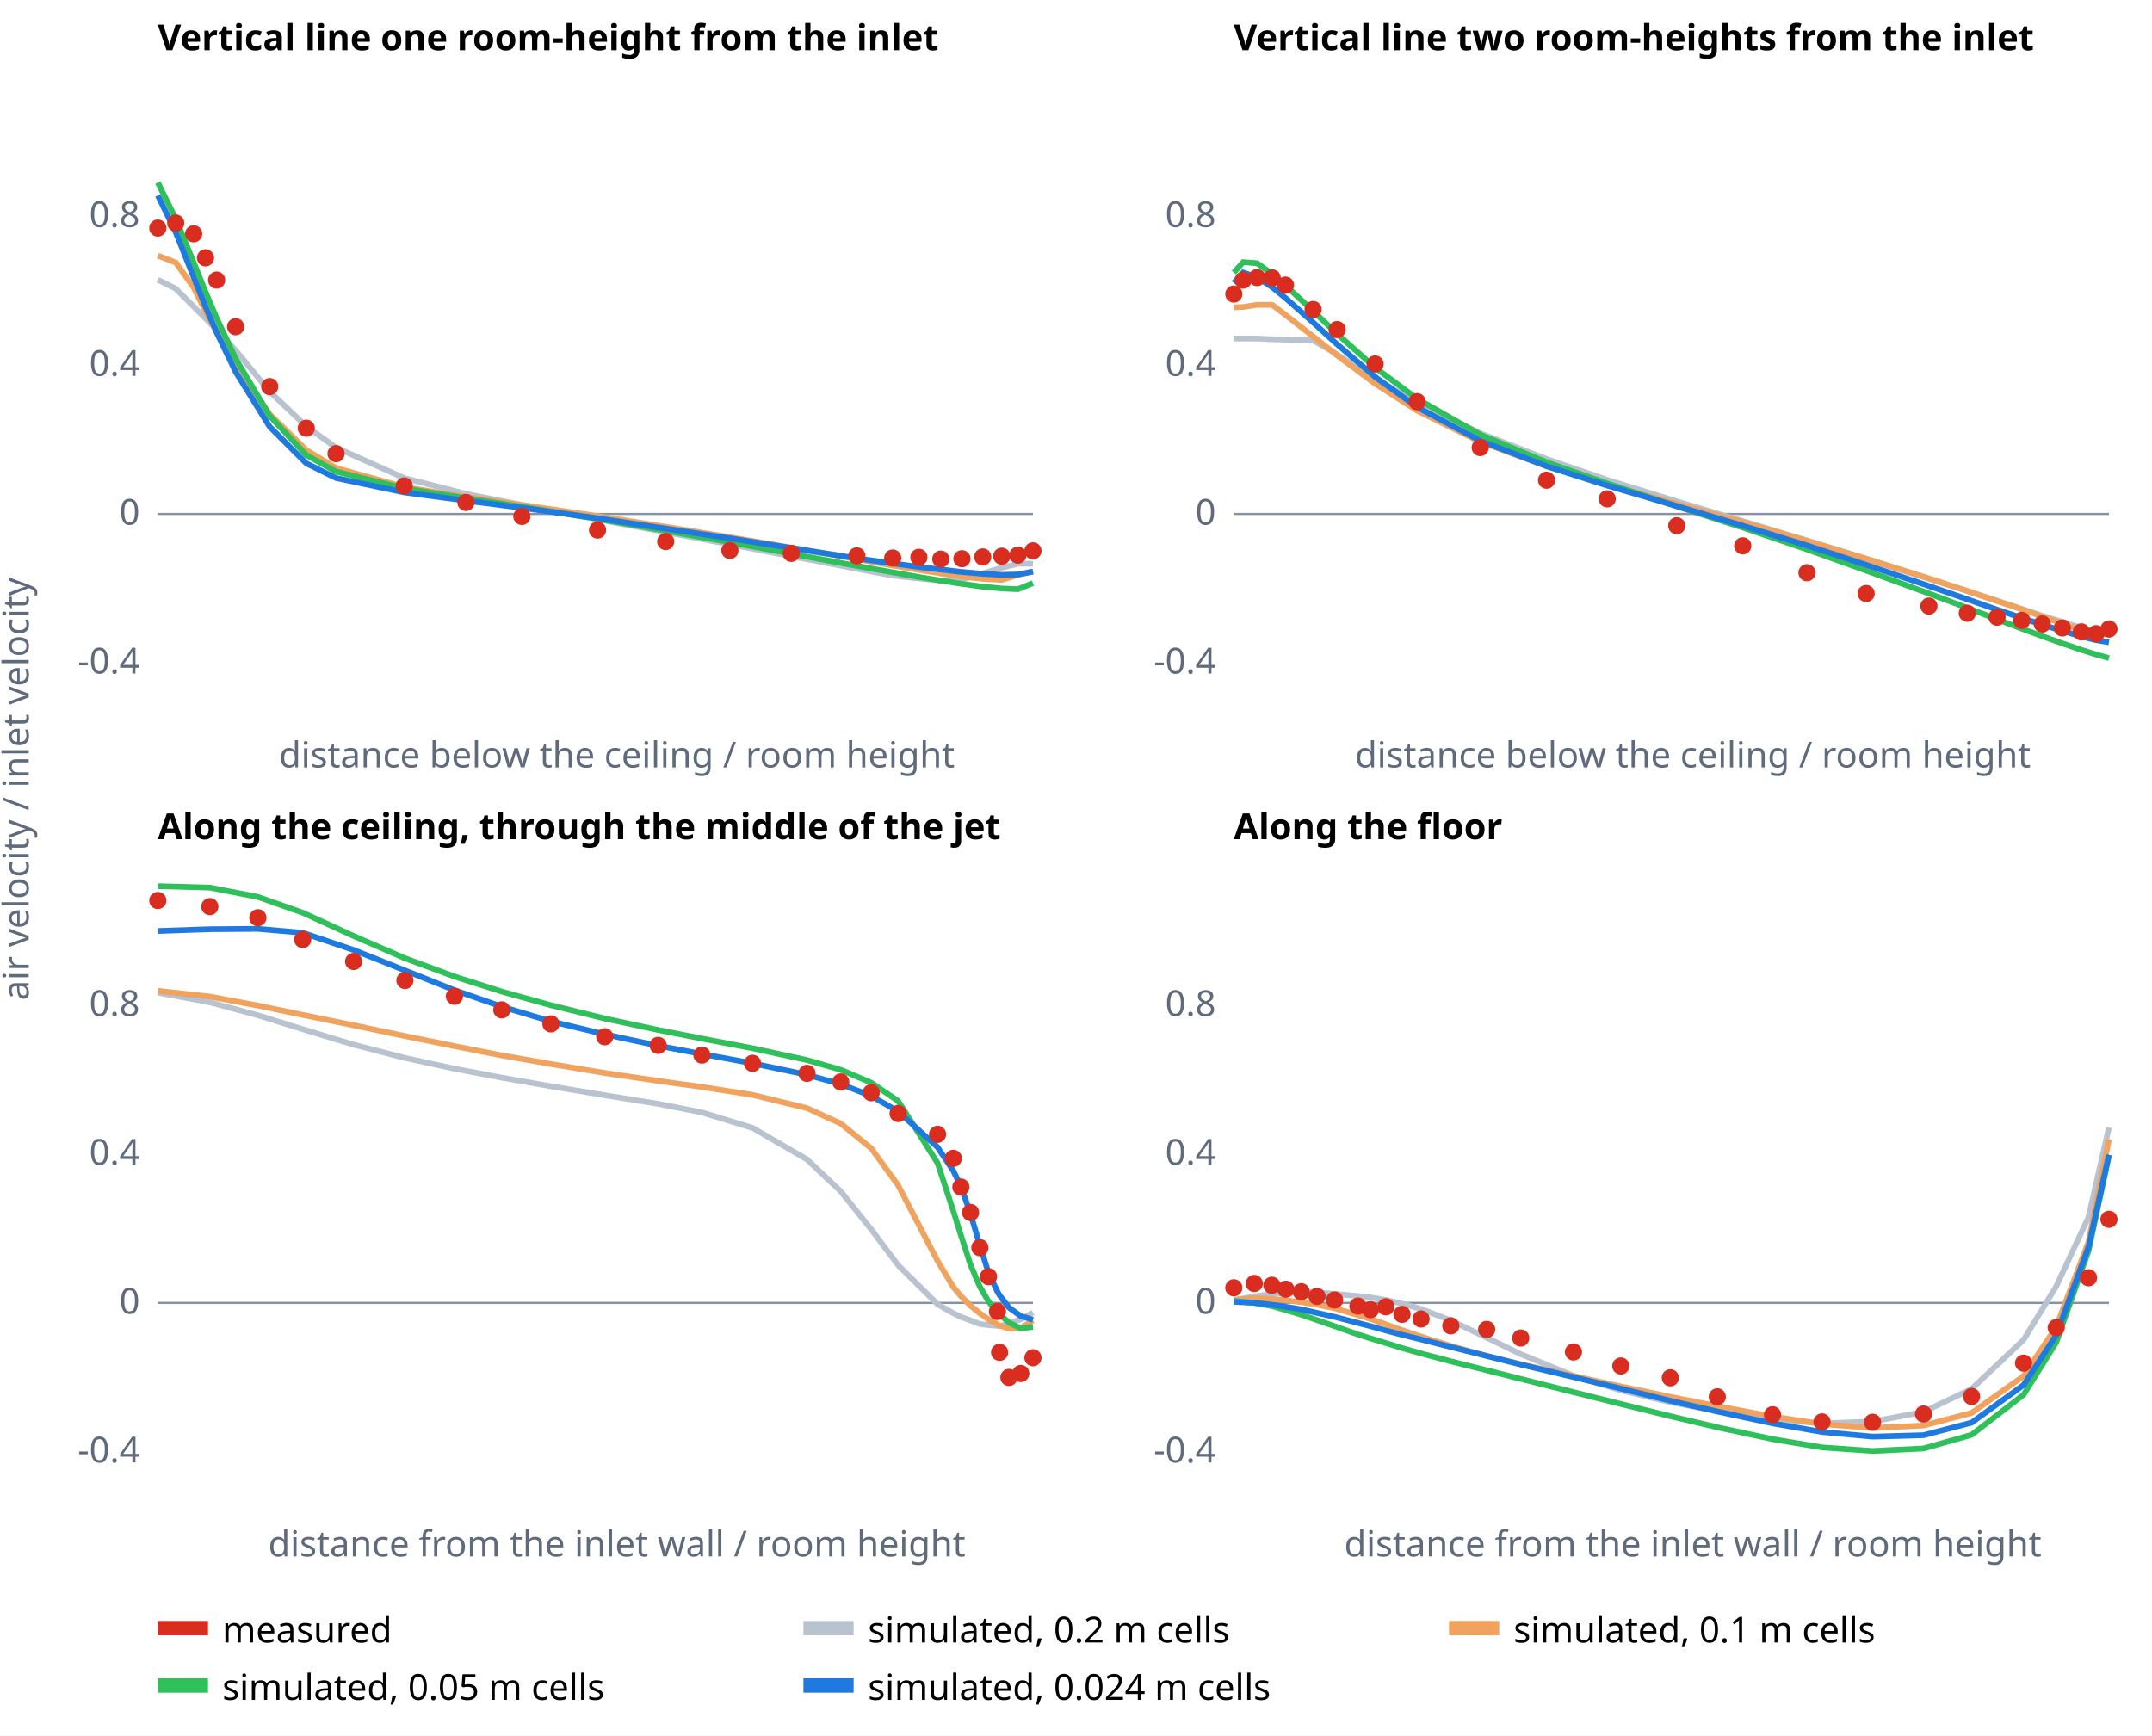
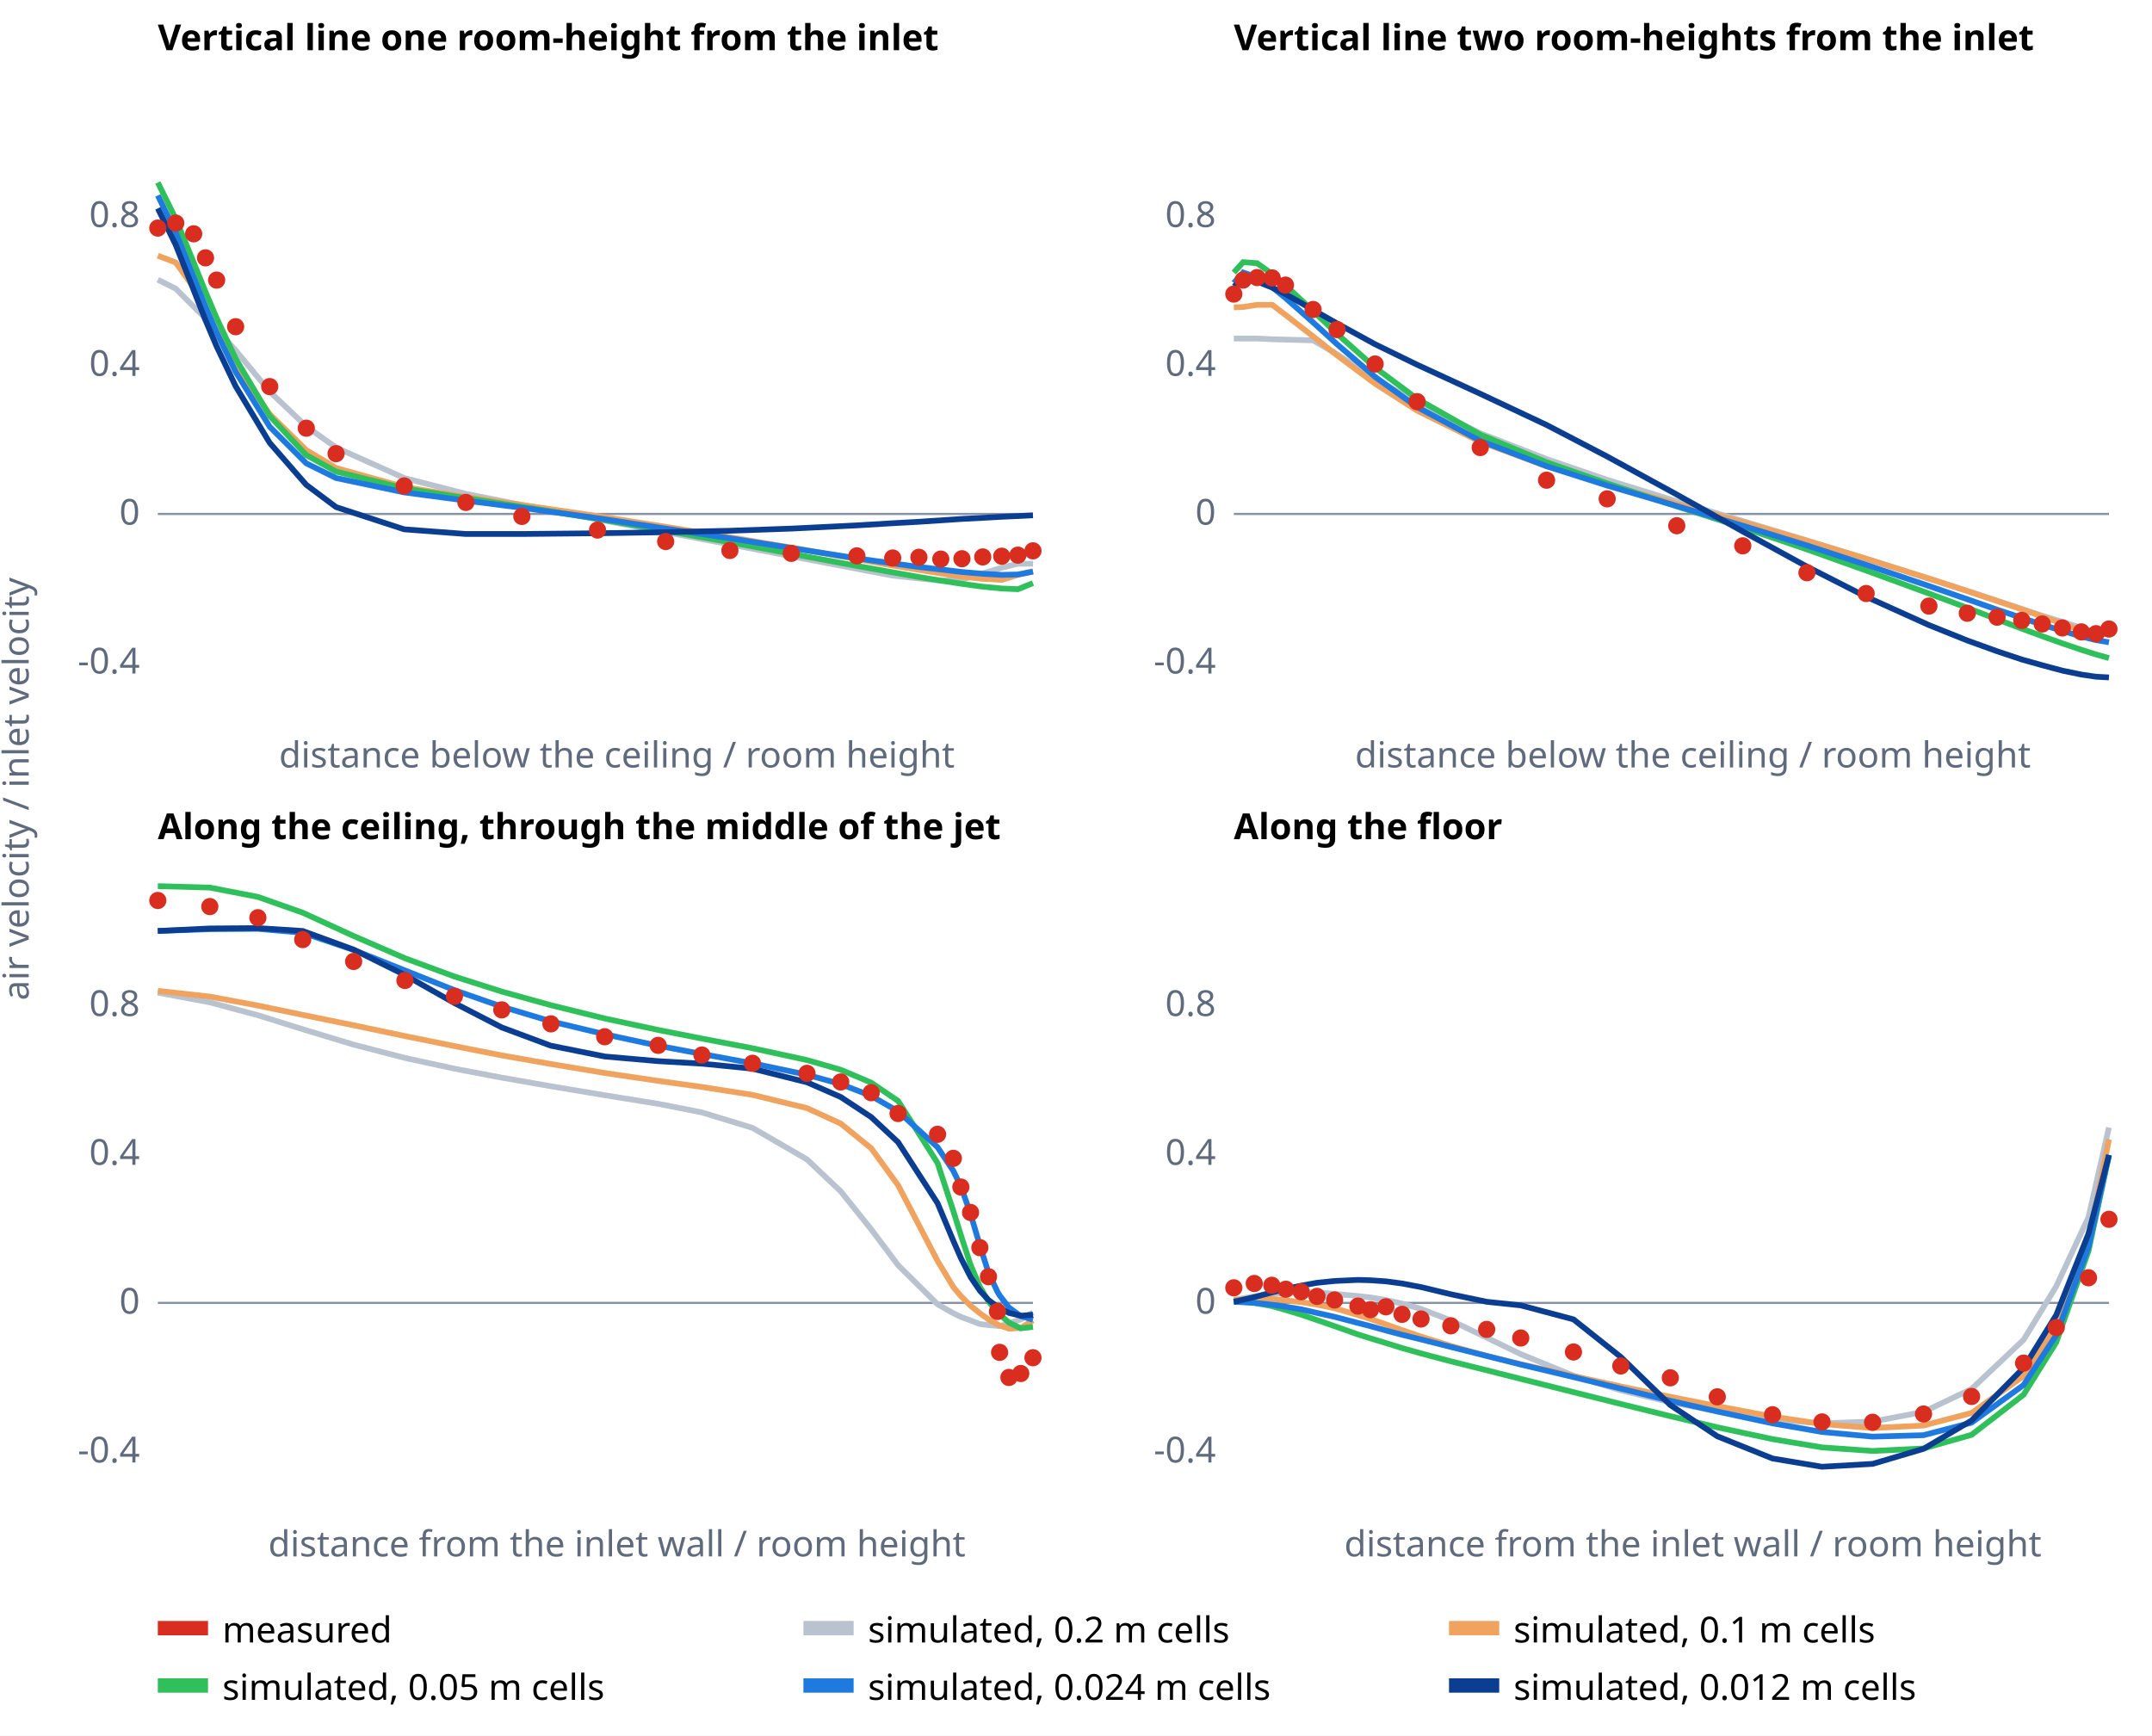
<svg xmlns="http://www.w3.org/2000/svg" viewBox="0 0 600 484" font-family="sans-serif" font-size="10">
  <rect width="100%" height="100%" fill="white" />
  <text x="44" y="14" font-weight="bold">Vertical line one room-height from the inlet</text>
  <line x1="44" x2="288" y1="143.312" y2="143.312" stroke="#8793a5" stroke-width="0.6" />
  <text x="39" y="187.812" text-anchor="end" fill="#5f6b7d">-0.4</text>
  <text x="39" y="146.312" text-anchor="end" fill="#5f6b7d">0</text>
  <text x="39" y="104.812" text-anchor="end" fill="#5f6b7d">0.4</text>
  <text x="39" y="63.312" text-anchor="end" fill="#5f6b7d">0.8</text>
  <text x="172.0" y="214" text-anchor="middle" fill="#5f6b7d">distance below the ceiling / room height</text>
  <polyline points="44.0,78.0 49.0,80.5 54.0,85.5 57.3,88.8 60.4,91.9 65.7,97.7 75.2,109.2 85.4,118.9 93.7,124.8 112.7,133.3 129.9,137.7 145.5,140.8 166.6,144.8 185.6,148.4 203.5,151.8 220.6,155.1 238.9,158.6 248.9,160.5 256.2,161.3 262.3,161.9 268.2,161.6 274.0,159.9 279.3,158.3 283.8,157.2 288.0,157.2" fill="none" stroke="#b9c2cf" stroke-width="1.6" />
  <polyline points="44.0,71.3 49.0,73.2 54.0,80.2 57.3,86.8 60.4,92.6 65.7,101.8 75.2,115.5 85.4,125.5 93.7,130.5 112.7,135.8 129.9,138.6 145.5,140.8 166.6,143.9 185.6,146.9 203.5,149.8 220.6,152.7 238.9,155.9 248.9,157.7 256.2,158.9 262.3,159.9 268.2,160.8 274.0,161.4 279.3,161.7 283.8,160.3 288.0,159.3" fill="none" stroke="#f0a35e" stroke-width="1.6" />
  <polyline points="44.0,50.9 49.0,61.0 54.0,73.2 57.3,81.4 60.4,88.7 65.7,100.0 75.2,116.0 85.4,126.9 93.7,131.5 112.7,136.2 129.9,138.9 145.5,141.3 166.6,144.7 185.6,148.0 203.5,151.2 220.6,154.4 238.9,157.8 248.9,159.6 256.2,160.9 262.3,161.9 268.2,162.8 274.0,163.6 279.3,164.1 283.8,164.3 288.0,162.6" fill="none" stroke="#2fbf5b" stroke-width="1.6" />
  <polyline points="44.0,54.5 49.0,64.8 54.0,77.3 57.3,85.5 60.4,92.7 65.7,103.7 75.2,119.0 85.4,129.2 93.7,133.3 112.7,137.3 129.9,139.6 145.5,141.6 166.6,144.5 185.6,147.4 203.5,150.1 220.6,152.8 238.9,155.7 248.9,157.1 256.2,158.1 262.3,158.8 268.2,159.5 274.0,160.0 279.3,160.3 283.8,160.2 288.0,159.4" fill="none" stroke="#1f7ae0" stroke-width="1.6" />
+   <polyline points="44.0,58.1 49.0,68.3 54.0,80.9 57.3,89.3 60.4,96.6 65.7,107.7 75.2,123.5 85.4,135.2 93.7,141.4 112.7,147.6 129.9,148.9 145.5,148.9 166.6,148.7 185.6,148.4 203.5,148.0 220.6,147.4 238.9,146.5 248.9,145.9 256.2,145.5 262.3,145.1 268.2,144.7 274.0,144.4 279.3,144.1 283.8,143.9 288.0,143.7" fill="none" stroke="#0b3d91" stroke-width="1.6" />
  <circle cx="44.0" cy="63.6" r="2.4" fill="#d92d20" />
  <circle cx="49.0" cy="62.2" r="2.4" fill="#d92d20" />
  <circle cx="54.0" cy="65.2" r="2.4" fill="#d92d20" />
  <circle cx="57.3" cy="71.9" r="2.4" fill="#d92d20" />
  <circle cx="60.4" cy="78.1" r="2.4" fill="#d92d20" />
  <circle cx="65.7" cy="91.1" r="2.4" fill="#d92d20" />
  <circle cx="75.2" cy="107.8" r="2.4" fill="#d92d20" />
  <circle cx="85.4" cy="119.4" r="2.4" fill="#d92d20" />
  <circle cx="93.7" cy="126.5" r="2.4" fill="#d92d20" />
  <circle cx="112.7" cy="135.5" r="2.4" fill="#d92d20" />
  <circle cx="129.9" cy="140.1" r="2.4" fill="#d92d20" />
  <circle cx="145.5" cy="144.0" r="2.4" fill="#d92d20" />
  <circle cx="166.6" cy="147.8" r="2.4" fill="#d92d20" />
  <circle cx="185.6" cy="151.0" r="2.4" fill="#d92d20" />
  <circle cx="203.5" cy="153.5" r="2.4" fill="#d92d20" />
  <circle cx="220.6" cy="154.3" r="2.4" fill="#d92d20" />
  <circle cx="238.9" cy="155.0" r="2.4" fill="#d92d20" />
  <circle cx="248.9" cy="155.6" r="2.4" fill="#d92d20" />
  <circle cx="256.2" cy="155.4" r="2.4" fill="#d92d20" />
  <circle cx="262.3" cy="155.9" r="2.4" fill="#d92d20" />
  <circle cx="268.2" cy="155.8" r="2.4" fill="#d92d20" />
  <circle cx="274.0" cy="155.3" r="2.4" fill="#d92d20" />
  <circle cx="279.3" cy="155.1" r="2.4" fill="#d92d20" />
  <circle cx="283.8" cy="154.8" r="2.4" fill="#d92d20" />
  <circle cx="288.0" cy="153.6" r="2.4" fill="#d92d20" />
  <text x="344" y="14" font-weight="bold">Vertical line two room-heights from the inlet</text>
  <line x1="344" x2="588" y1="143.312" y2="143.312" stroke="#8793a5" stroke-width="0.6" />
  <text x="339" y="187.812" text-anchor="end" fill="#5f6b7d">-0.4</text>
  <text x="339" y="146.312" text-anchor="end" fill="#5f6b7d">0</text>
  <text x="339" y="104.812" text-anchor="end" fill="#5f6b7d">0.4</text>
  <text x="339" y="63.312" text-anchor="end" fill="#5f6b7d">0.8</text>
  <text x="472.0" y="214" text-anchor="middle" fill="#5f6b7d">distance below the ceiling / room height</text>
  <polyline points="344.0,94.4 346.6,94.4 350.5,94.4 354.7,94.6 358.4,94.7 366.1,94.9 372.8,98.8 383.4,105.7 395.1,112.2 412.7,120.8 431.2,128.0 448.1,133.8 467.5,139.8 485.9,145.3 503.8,150.7 520.3,155.8 537.8,161.4 548.5,164.8 556.8,167.5 563.7,169.8 569.4,171.7 575.0,173.4 580.3,175.1 584.4,176.3 588.0,176.8" fill="none" stroke="#b9c2cf" stroke-width="1.6" />
  <polyline points="344.0,85.7 346.6,85.6 350.5,85.0 354.7,85.0 358.4,87.8 366.1,93.8 372.8,99.1 383.4,107.0 395.1,114.5 412.7,123.2 431.2,130.0 448.1,135.1 467.5,140.5 485.9,145.6 503.8,150.8 520.3,155.8 537.8,161.3 548.5,164.8 556.8,167.6 563.7,169.9 569.4,171.9 575.0,173.9 580.3,175.8 584.4,176.6 588.0,176.9" fill="none" stroke="#f0a35e" stroke-width="1.6" />
  <polyline points="344.0,76.0 346.6,73.1 350.5,73.4 354.7,76.4 358.4,79.6 366.1,86.7 372.8,93.1 383.4,102.5 395.1,111.2 412.7,121.2 431.2,128.9 448.1,134.8 467.5,141.2 485.9,147.1 503.8,153.2 520.3,159.1 537.8,165.5 548.5,169.5 556.8,172.7 563.7,175.3 569.4,177.4 575.0,179.4 580.3,181.2 584.4,182.5 588.0,183.5" fill="none" stroke="#2fbf5b" stroke-width="1.6" />
  <polyline points="344.0,78.9 346.6,76.0 350.5,77.3 354.7,80.1 358.4,83.1 366.1,89.9 372.8,96.0 383.4,105.1 395.1,113.5 412.7,122.9 431.2,130.0 448.1,135.4 467.5,141.1 485.9,146.6 503.8,152.1 520.3,157.5 537.8,163.4 548.5,167.1 556.8,170.0 563.7,172.3 569.4,174.2 575.0,175.9 580.3,177.5 584.4,178.5 588.0,179.1" fill="none" stroke="#1f7ae0" stroke-width="1.6" />
+   <polyline points="344.0,79.9 346.6,78.0 350.5,78.5 354.7,80.2 358.4,82.0 366.1,86.4 372.8,90.2 383.4,96.0 395.1,101.7 412.7,109.8 431.2,118.5 448.1,127.3 467.5,137.9 485.9,148.2 503.8,158.0 520.3,166.4 537.8,174.3 548.5,178.6 556.8,181.6 563.7,183.9 569.4,185.5 575.0,187.0 580.3,188.1 584.4,188.7 588.0,188.9" fill="none" stroke="#0b3d91" stroke-width="1.6" />
  <circle cx="344.0" cy="82.0" r="2.4" fill="#d92d20" />
  <circle cx="346.6" cy="78.1" r="2.4" fill="#d92d20" />
  <circle cx="350.5" cy="77.4" r="2.4" fill="#d92d20" />
  <circle cx="354.7" cy="77.5" r="2.4" fill="#d92d20" />
  <circle cx="358.4" cy="79.5" r="2.4" fill="#d92d20" />
  <circle cx="366.1" cy="86.3" r="2.4" fill="#d92d20" />
  <circle cx="372.8" cy="91.9" r="2.4" fill="#d92d20" />
  <circle cx="383.4" cy="101.5" r="2.4" fill="#d92d20" />
  <circle cx="395.1" cy="112.0" r="2.4" fill="#d92d20" />
  <circle cx="412.7" cy="124.8" r="2.4" fill="#d92d20" />
  <circle cx="431.2" cy="133.9" r="2.4" fill="#d92d20" />
  <circle cx="448.1" cy="139.1" r="2.4" fill="#d92d20" />
  <circle cx="467.5" cy="146.6" r="2.4" fill="#d92d20" />
  <circle cx="485.9" cy="152.2" r="2.4" fill="#d92d20" />
  <circle cx="503.8" cy="159.7" r="2.4" fill="#d92d20" />
  <circle cx="520.3" cy="165.5" r="2.4" fill="#d92d20" />
  <circle cx="537.8" cy="169.0" r="2.4" fill="#d92d20" />
  <circle cx="548.5" cy="171.0" r="2.4" fill="#d92d20" />
  <circle cx="556.8" cy="172.1" r="2.4" fill="#d92d20" />
  <circle cx="563.7" cy="173.0" r="2.4" fill="#d92d20" />
  <circle cx="569.4" cy="174.0" r="2.4" fill="#d92d20" />
  <circle cx="575.0" cy="175.1" r="2.4" fill="#d92d20" />
  <circle cx="580.3" cy="176.2" r="2.4" fill="#d92d20" />
  <circle cx="584.4" cy="176.7" r="2.4" fill="#d92d20" />
  <circle cx="588.0" cy="175.4" r="2.4" fill="#d92d20" />
  <text x="44" y="234" font-weight="bold">Along the ceiling, through the middle of the jet</text>
  <line x1="44" x2="288" y1="363.312" y2="363.312" stroke="#8793a5" stroke-width="0.6" />
  <text x="39" y="407.812" text-anchor="end" fill="#5f6b7d">-0.4</text>
  <text x="39" y="366.312" text-anchor="end" fill="#5f6b7d">0</text>
  <text x="39" y="324.812" text-anchor="end" fill="#5f6b7d">0.4</text>
  <text x="39" y="283.312" text-anchor="end" fill="#5f6b7d">0.8</text>
  <text x="172.0" y="434" text-anchor="middle" fill="#5f6b7d">distance from the inlet wall / room height</text>
  <polyline points="44.0,276.8 58.5,279.5 71.9,283.1 84.4,287.0 98.6,291.3 112.9,295.0 126.7,298.0 139.9,300.5 153.6,302.9 168.6,305.4 183.5,307.8 195.7,310.2 209.8,314.5 225.0,323.3 234.4,332.2 242.9,342.8 250.4,352.8 261.4,363.7 265.8,366.2 267.9,367.2 270.6,368.2 273.2,369.2 275.6,369.5 278.1,369.7 278.7,369.8 281.3,369.0 284.6,367.9 288.0,366.0" fill="none" stroke="#b9c2cf" stroke-width="1.6" />
  <polyline points="44.0,276.3 58.5,277.9 71.9,280.4 84.4,283.0 98.6,285.9 112.9,288.9 126.7,291.7 139.9,294.3 153.6,296.7 168.6,299.2 183.5,301.4 195.7,303.1 209.8,305.3 225.0,309.0 234.4,313.3 242.9,320.2 250.4,330.5 261.4,351.6 265.8,358.9 267.9,361.4 270.6,364.1 273.2,366.2 275.6,367.9 278.1,369.3 278.7,369.6 281.3,370.5 284.6,370.3 288.0,368.2" fill="none" stroke="#f0a35e" stroke-width="1.6" />
  <polyline points="44.0,247.1 58.5,247.5 71.9,250.1 84.4,254.5 98.6,261.0 112.9,267.2 126.7,272.3 139.9,276.5 153.6,280.3 168.6,284.0 183.5,287.2 195.7,289.6 209.8,292.3 225.0,295.6 234.4,298.3 242.9,301.9 250.4,307.0 261.4,324.3 265.8,337.7 267.9,344.4 270.6,352.7 273.2,358.8 275.6,362.9 278.1,365.9 278.7,366.5 281.3,368.8 284.6,370.4 288.0,370.0" fill="none" stroke="#2fbf5b" stroke-width="1.6" />
  <polyline points="44.0,259.6 58.5,259.1 71.9,259.0 84.4,260.1 98.6,264.9 112.9,270.6 126.7,276.1 139.9,280.7 153.6,284.8 168.6,288.4 183.5,291.6 195.7,293.9 209.8,296.5 225.0,299.7 234.4,302.3 242.9,305.6 250.4,309.9 261.4,319.9 265.8,326.5 267.9,330.8 270.6,338.5 273.2,347.3 275.6,354.9 278.1,360.2 278.7,361.2 281.3,364.6 284.6,367.0 288.0,368.0" fill="none" stroke="#1f7ae0" stroke-width="1.6" />
+   <polyline points="44.0,259.6 58.5,258.9 71.9,258.8 84.4,259.6 98.6,264.8 112.9,271.9 126.7,279.7 139.9,286.5 153.6,291.6 168.6,294.6 183.5,295.9 195.7,296.6 209.8,298.0 225.0,301.8 234.4,305.9 242.9,311.5 250.4,318.5 261.4,335.5 265.8,346.0 267.9,350.8 270.6,356.1 273.2,359.9 275.6,362.5 278.1,364.4 278.7,364.8 281.3,366.1 284.6,366.9 288.0,366.6" fill="none" stroke="#0b3d91" stroke-width="1.6" />
  <circle cx="44.0" cy="251.1" r="2.4" fill="#d92d20" />
  <circle cx="58.5" cy="252.8" r="2.4" fill="#d92d20" />
  <circle cx="71.9" cy="255.9" r="2.4" fill="#d92d20" />
  <circle cx="84.4" cy="262.0" r="2.4" fill="#d92d20" />
  <circle cx="98.6" cy="268.1" r="2.4" fill="#d92d20" />
  <circle cx="112.9" cy="273.4" r="2.4" fill="#d92d20" />
  <circle cx="126.7" cy="277.8" r="2.4" fill="#d92d20" />
  <circle cx="139.9" cy="281.6" r="2.4" fill="#d92d20" />
  <circle cx="153.6" cy="285.5" r="2.4" fill="#d92d20" />
  <circle cx="168.6" cy="289.1" r="2.4" fill="#d92d20" />
  <circle cx="183.5" cy="291.5" r="2.4" fill="#d92d20" />
  <circle cx="195.7" cy="294.2" r="2.4" fill="#d92d20" />
  <circle cx="209.8" cy="296.5" r="2.4" fill="#d92d20" />
  <circle cx="225.0" cy="299.3" r="2.4" fill="#d92d20" />
  <circle cx="234.4" cy="301.7" r="2.4" fill="#d92d20" />
  <circle cx="242.9" cy="304.7" r="2.4" fill="#d92d20" />
  <circle cx="250.4" cy="310.5" r="2.4" fill="#d92d20" />
  <circle cx="261.4" cy="316.3" r="2.4" fill="#d92d20" />
  <circle cx="265.8" cy="323.0" r="2.4" fill="#d92d20" />
  <circle cx="267.9" cy="331.0" r="2.4" fill="#d92d20" />
  <circle cx="270.6" cy="338.1" r="2.4" fill="#d92d20" />
  <circle cx="273.2" cy="347.9" r="2.4" fill="#d92d20" />
  <circle cx="275.6" cy="356.0" r="2.4" fill="#d92d20" />
  <circle cx="278.1" cy="365.7" r="2.4" fill="#d92d20" />
  <circle cx="278.7" cy="377.1" r="2.4" fill="#d92d20" />
  <circle cx="281.3" cy="384.1" r="2.4" fill="#d92d20" />
  <circle cx="284.6" cy="383.0" r="2.4" fill="#d92d20" />
  <circle cx="288.0" cy="378.6" r="2.4" fill="#d92d20" />
  <text x="344" y="234" font-weight="bold">Along the floor</text>
  <line x1="344" x2="588" y1="363.312" y2="363.312" stroke="#8793a5" stroke-width="0.6" />
  <text x="339" y="407.812" text-anchor="end" fill="#5f6b7d">-0.4</text>
  <text x="339" y="366.312" text-anchor="end" fill="#5f6b7d">0</text>
  <text x="339" y="324.812" text-anchor="end" fill="#5f6b7d">0.4</text>
  <text x="339" y="283.312" text-anchor="end" fill="#5f6b7d">0.8</text>
  <text x="472.0" y="434" text-anchor="middle" fill="#5f6b7d">distance from the inlet wall / room height</text>
  <polyline points="344.0,362.5 349.7,361.5 354.6,360.8 358.5,360.5 362.8,360.4 367.2,360.4 372.1,360.8 378.6,361.4 382.1,361.8 386.4,362.5 390.9,363.5 396.2,365.0 404.5,368.2 414.5,373.0 424.0,377.6 438.7,383.6 451.9,387.7 465.7,391.0 478.8,393.5 494.2,395.8 508.0,396.9 522.1,396.4 536.3,393.7 549.7,387.3 564.2,373.6 573.3,358.7 582.3,339.4 588.0,314.4" fill="none" stroke="#b9c2cf" stroke-width="1.6" />
  <polyline points="344.0,362.5 349.7,362.0 354.6,362.2 358.5,362.6 362.8,363.1 367.2,363.8 372.1,364.8 378.6,366.7 382.1,367.8 386.4,369.3 390.9,370.9 396.2,372.7 404.5,375.3 414.5,378.1 424.0,380.4 438.7,383.7 451.9,386.6 465.7,389.5 478.8,392.1 494.2,395.0 508.0,397.1 522.1,398.2 536.3,397.5 549.7,394.0 564.2,383.7 573.3,370.0 582.3,346.3 588.0,317.7" fill="none" stroke="#f0a35e" stroke-width="1.6" />
  <polyline points="344.0,362.8 349.7,363.3 354.6,364.2 358.5,365.3 362.8,366.6 367.2,368.1 372.1,369.8 378.6,372.1 382.1,373.2 386.4,374.5 390.9,375.9 396.2,377.4 404.5,379.6 414.5,382.1 424.0,384.5 438.7,388.2 451.9,391.5 465.7,394.9 478.8,398.0 494.2,401.3 508.0,403.6 522.1,404.6 536.3,403.9 549.7,400.1 564.2,388.9 573.3,374.3 582.3,348.8 588.0,322.2" fill="none" stroke="#2fbf5b" stroke-width="1.6" />
  <polyline points="344.0,363.0 349.7,363.3 354.6,363.8 358.5,364.4 362.8,365.1 367.2,366.1 372.1,367.2 378.6,368.9 382.1,369.8 386.4,371.0 390.9,372.2 396.2,373.5 404.5,375.6 414.5,378.1 424.0,380.5 438.7,384.0 451.9,387.2 465.7,390.6 478.8,393.6 494.2,396.9 508.0,399.3 522.1,400.6 536.3,400.2 549.7,396.7 564.2,386.2 573.3,372.3 582.3,347.7 588.0,322.0" fill="none" stroke="#1f7ae0" stroke-width="1.6" />
+   <polyline points="344.0,363.0 349.7,361.7 354.6,360.4 358.5,359.4 362.8,358.5 367.2,357.7 372.1,357.2 378.6,356.9 382.1,357.0 386.4,357.3 390.9,357.9 396.2,358.9 404.5,360.9 414.5,363.0 424.0,364.0 438.7,367.9 451.9,378.4 465.7,391.8 478.8,400.5 494.2,406.7 508.0,409.0 522.1,408.2 536.3,404.0 549.7,396.1 564.2,381.4 573.3,366.7 582.3,344.0 588.0,322.1" fill="none" stroke="#0b3d91" stroke-width="1.6" />
  <circle cx="344.0" cy="359.1" r="2.4" fill="#d92d20" />
  <circle cx="349.7" cy="357.9" r="2.4" fill="#d92d20" />
  <circle cx="354.6" cy="358.4" r="2.4" fill="#d92d20" />
  <circle cx="358.5" cy="359.5" r="2.4" fill="#d92d20" />
  <circle cx="362.8" cy="360.2" r="2.4" fill="#d92d20" />
  <circle cx="367.2" cy="361.5" r="2.4" fill="#d92d20" />
  <circle cx="372.1" cy="362.5" r="2.4" fill="#d92d20" />
  <circle cx="378.6" cy="364.2" r="2.4" fill="#d92d20" />
  <circle cx="382.1" cy="365.2" r="2.4" fill="#d92d20" />
  <circle cx="386.4" cy="364.4" r="2.4" fill="#d92d20" />
  <circle cx="390.9" cy="366.5" r="2.4" fill="#d92d20" />
  <circle cx="396.2" cy="367.8" r="2.4" fill="#d92d20" />
  <circle cx="404.5" cy="369.7" r="2.4" fill="#d92d20" />
  <circle cx="414.5" cy="370.7" r="2.4" fill="#d92d20" />
  <circle cx="424.0" cy="373.1" r="2.4" fill="#d92d20" />
  <circle cx="438.7" cy="377.0" r="2.4" fill="#d92d20" />
  <circle cx="451.9" cy="380.9" r="2.4" fill="#d92d20" />
  <circle cx="465.7" cy="384.2" r="2.4" fill="#d92d20" />
  <circle cx="478.8" cy="389.5" r="2.4" fill="#d92d20" />
  <circle cx="494.2" cy="394.5" r="2.4" fill="#d92d20" />
  <circle cx="508.0" cy="396.5" r="2.4" fill="#d92d20" />
  <circle cx="522.1" cy="396.6" r="2.4" fill="#d92d20" />
  <circle cx="536.3" cy="394.3" r="2.4" fill="#d92d20" />
  <circle cx="549.7" cy="389.4" r="2.4" fill="#d92d20" />
  <circle cx="564.2" cy="380.1" r="2.4" fill="#d92d20" />
  <circle cx="573.3" cy="370.2" r="2.4" fill="#d92d20" />
  <circle cx="582.3" cy="356.3" r="2.4" fill="#d92d20" />
  <circle cx="588.0" cy="340.0" r="2.4" fill="#d92d20" />
  <rect x="44" y="452" width="14" height="4" fill="#d92d20" />
  <text x="62" y="458">measured</text>
  <rect x="224" y="452" width="14" height="4" fill="#b9c2cf" />
  <text x="242" y="458">simulated, 0.2 m cells</text>
  <rect x="404" y="452" width="14" height="4" fill="#f0a35e" />
  <text x="422" y="458">simulated, 0.1 m cells</text>
  <rect x="44" y="468" width="14" height="4" fill="#2fbf5b" />
  <text x="62" y="474">simulated, 0.05 m cells</text>
  <rect x="224" y="468" width="14" height="4" fill="#1f7ae0" />
  <text x="242" y="474">simulated, 0.024 m cells</text>
+   <rect x="404" y="468" width="14" height="4" fill="#0b3d91" />
+   <text x="422" y="474">simulated, 0.012 m cells</text>
  <text x="8" y="220" transform="rotate(-90 8 220)" text-anchor="middle" fill="#5f6b7d">air velocity / inlet velocity</text>
</svg>
